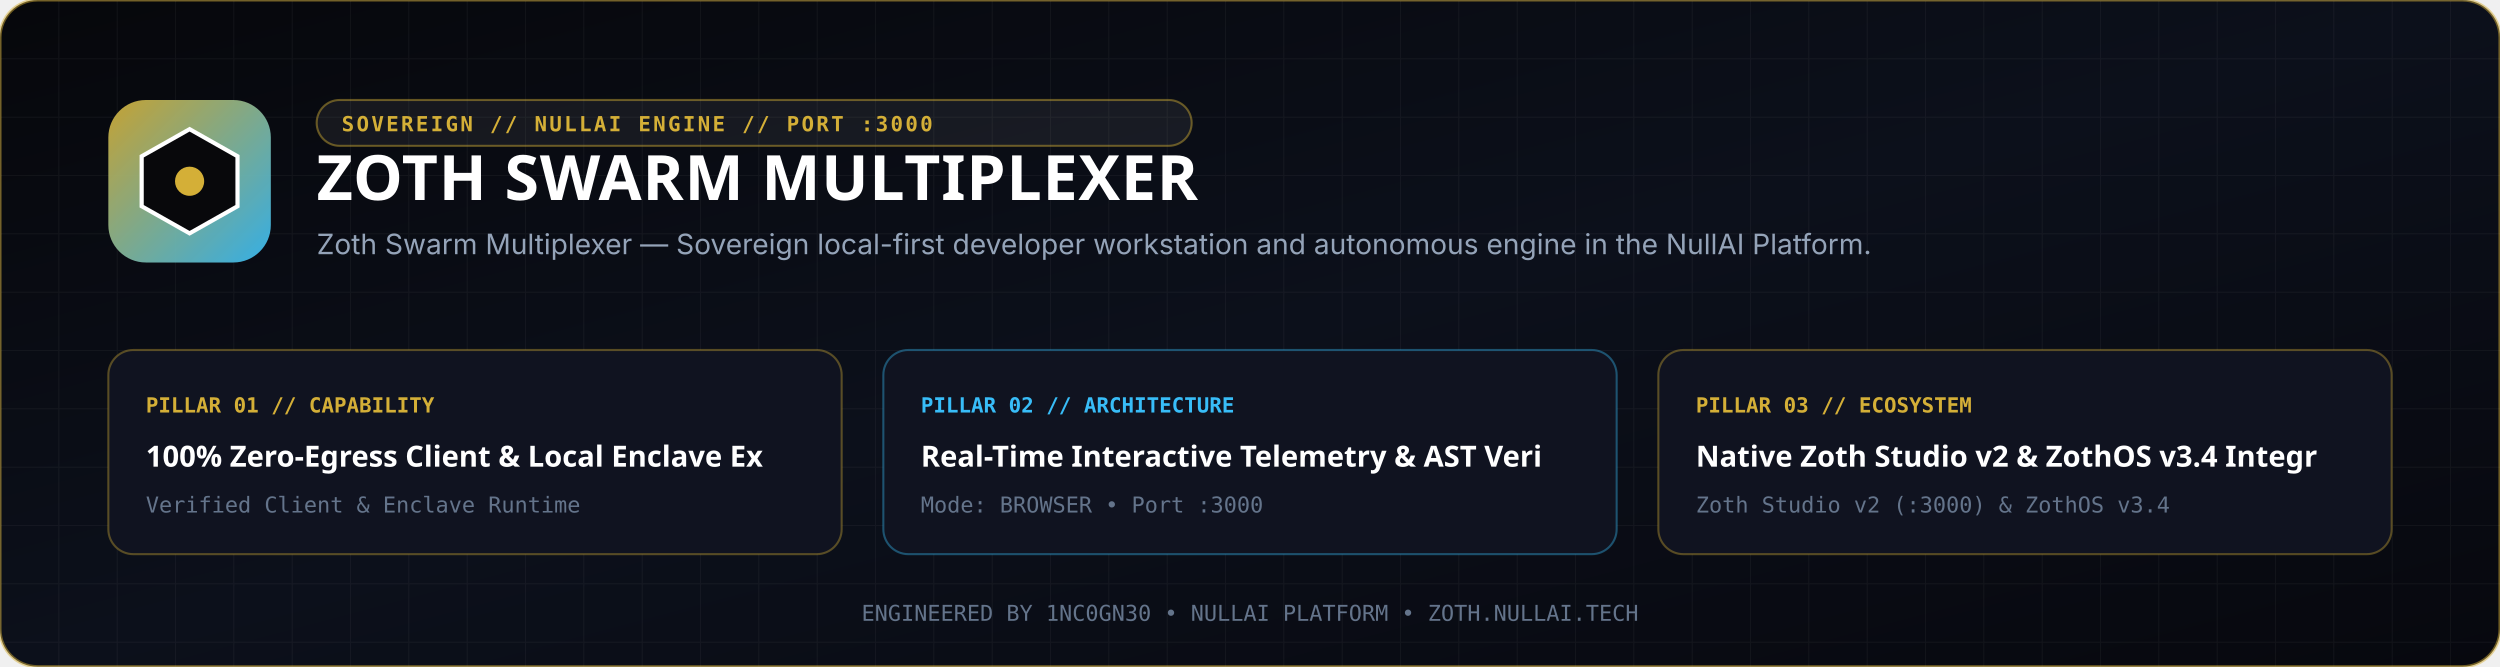
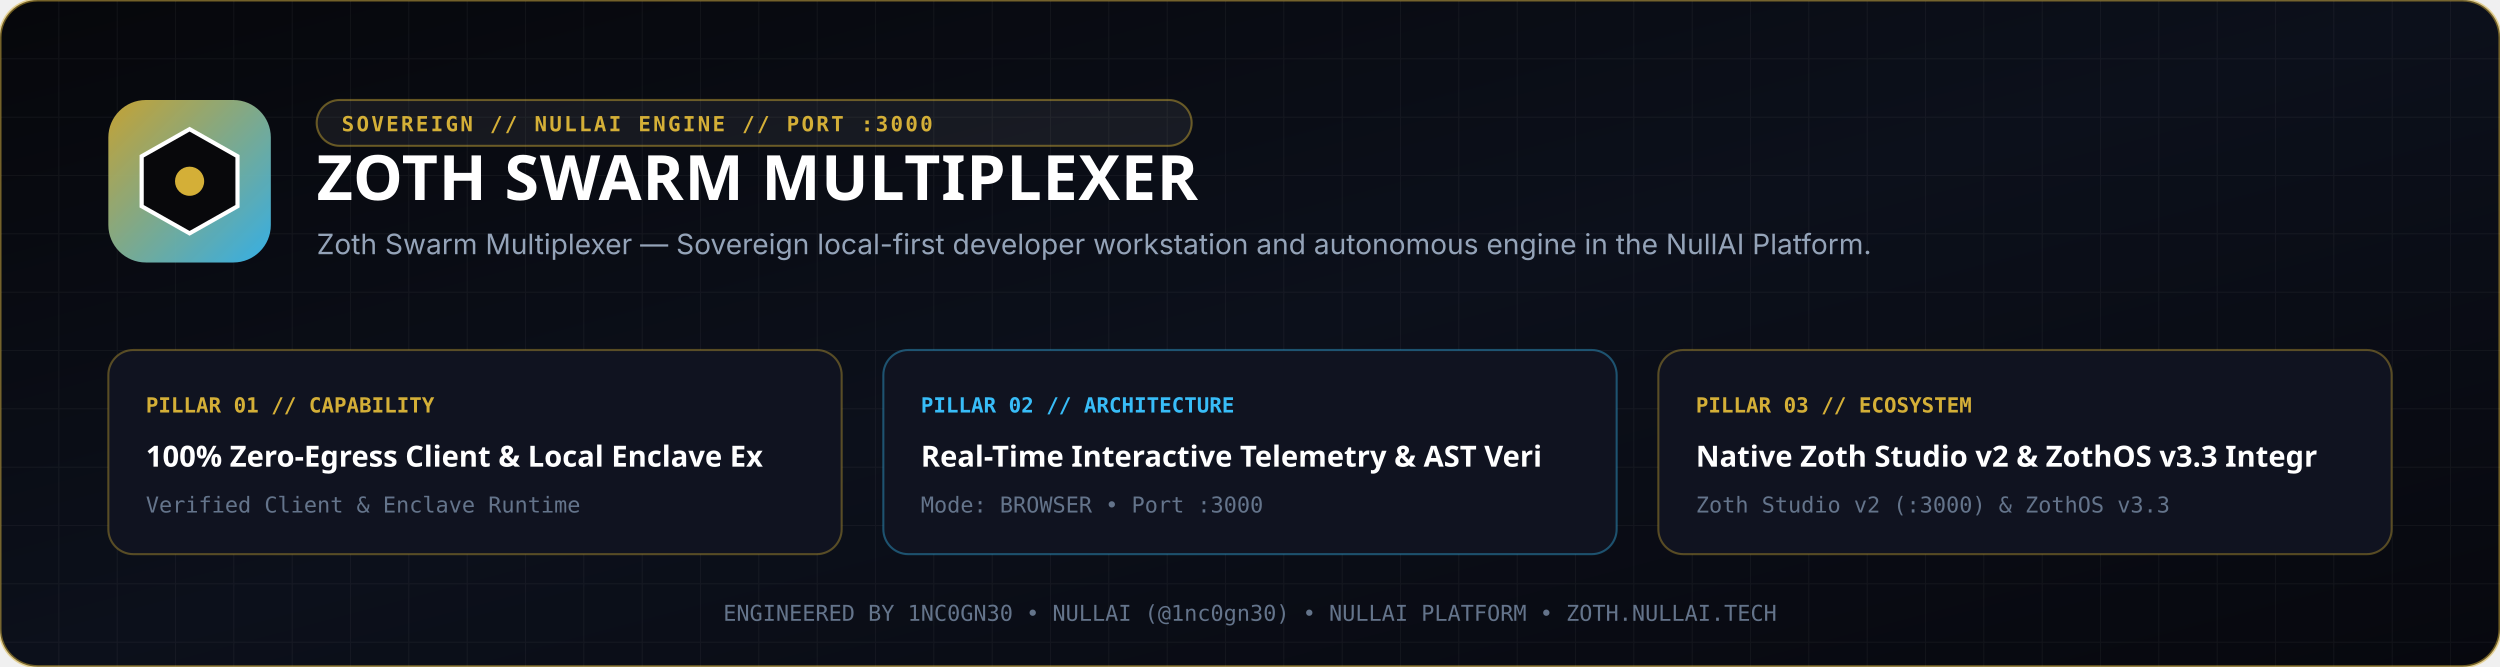
<svg xmlns="http://www.w3.org/2000/svg" viewBox="0 0 1200 320" width="100%" height="100%">
  <defs>
    <linearGradient id="bg" x1="0%" y1="0%" x2="100%" y2="100%">
      <stop offset="0%" stop-color="#06070B" />
      <stop offset="50%" stop-color="#0C101B" />
      <stop offset="100%" stop-color="#07080E" />
    </linearGradient>
    <linearGradient id="accent" x1="0%" y1="0%" x2="100%" y2="100%">
      <stop offset="0%" stop-color="#D4AF37" />
      <stop offset="100%" stop-color="#38BDF8" />
    </linearGradient>
    <pattern id="grid" width="28" height="28" patternUnits="userSpaceOnUse">
      <path d="M 28 0 L 0 0 0 28" fill="none" stroke="rgba(255,255,255,0.04)" stroke-width="1" />
    </pattern>
  </defs>
  <rect width="1200" height="320" rx="18" fill="url(#bg)" stroke="#D4AF37" stroke-opacity="0.5" stroke-width="1.5" />
  <rect width="1200" height="320" rx="18" fill="url(#grid)" />
  <g transform="translate(52, 48)">
    <rect width="78" height="78" rx="18" fill="url(#accent)" opacity="0.92" />
    <polygon points="39,14 62,27 62,51 39,64 16,51 16,27" fill="#08080B" stroke="#FFFFFF" stroke-width="2" />
    <circle cx="39" cy="39" r="7" fill="#D4AF37" />
  </g>
  <g transform="translate(152, 62)">
    <rect x="0" y="-14" width="420" height="22" rx="11" fill="rgba(255,255,255,0.06)" stroke="#D4AF37" stroke-opacity="0.45" />
    <text x="12" y="1" fill="#D4AF37" font-family="JetBrains Mono, monospace" font-size="10" font-weight="700" letter-spacing="1.1">SOVEREIGN // NULLAI ENGINE // PORT :3000</text>
    <text x="0" y="34" fill="#FFFFFF" font-family="Syne, Space Grotesk, sans-serif" font-size="30" font-weight="800" letter-spacing="0.4">ZOTH SWARM MULTIPLEXER</text>
    <text x="0" y="60" fill="#94A3B8" font-family="Inter, sans-serif" font-size="13.5">Zoth Swarm Multiplexer — Sovereign local-first developer workstation and autonomous engine in the NullAI Platform.</text>
  </g>
  <g transform="translate(52, 168)">
    <rect x="0" y="0" width="352" height="98" rx="12" fill="#101320" stroke="#D4AF37" stroke-opacity="0.38" />
    <text x="18" y="30" fill="#D4AF37" font-family="JetBrains Mono, monospace" font-size="10" font-weight="700">PILLAR 01 // CAPABILITY</text>
    <text x="18" y="56" fill="#FFFFFF" font-family="Space Grotesk, sans-serif" font-size="14" font-weight="700">100% Zero-Egress Client &amp; Local Enclave Ex</text>
    <text x="18" y="78" fill="#64748B" font-family="JetBrains Mono, monospace" font-size="10.5">Verified Client &amp; Enclave Runtime</text>
    <rect x="372" y="0" width="352" height="98" rx="12" fill="#101320" stroke="#38BDF8" stroke-opacity="0.38" />
    <text x="390" y="30" fill="#38BDF8" font-family="JetBrains Mono, monospace" font-size="10" font-weight="700">PILLAR 02 // ARCHITECTURE</text>
    <text x="390" y="56" fill="#FFFFFF" font-family="Space Grotesk, sans-serif" font-size="14" font-weight="700">Real-Time Interactive Telemetry &amp; AST Veri</text>
    <text x="390" y="78" fill="#64748B" font-family="JetBrains Mono, monospace" font-size="10.5">Mode: BROWSER • Port :3000</text>
    <rect x="744" y="0" width="352" height="98" rx="12" fill="#101320" stroke="#D4AF37" stroke-opacity="0.38" />
    <text x="762" y="30" fill="#D4AF37" font-family="JetBrains Mono, monospace" font-size="10" font-weight="700">PILLAR 03 // ECOSYSTEM</text>
-     <text x="762" y="56" fill="#FFFFFF" font-family="Space Grotesk, sans-serif" font-size="14" font-weight="700">Native Zoth Studio v2 &amp; ZothOS v3.4 Integr</text>
-     <text x="762" y="78" fill="#64748B" font-family="JetBrains Mono, monospace" font-size="10.5">Zoth Studio v2 (:3000) &amp; ZothOS v3.4</text>
+     <text x="762" y="56" fill="#FFFFFF" font-family="Space Grotesk, sans-serif" font-size="14" font-weight="700">Native Zoth Studio v2 &amp; ZothOS v3.3 Integr</text>
+     <text x="762" y="78" fill="#64748B" font-family="JetBrains Mono, monospace" font-size="10.5">Zoth Studio v2 (:3000) &amp; ZothOS v3.3</text>
  </g>
  <text x="600" y="298" text-anchor="middle" fill="#64748B" font-family="JetBrains Mono, monospace" font-size="10.5">
-     ENGINEERED BY 1NC0GN30  •  NULLAI PLATFORM  •  ZOTH.NULLAI.TECH
+     ENGINEERED BY 1NC0GN30 • NULLAI (@1nc0gn30)  •  NULLAI PLATFORM  •  ZOTH.NULLAI.TECH
  </text>
</svg>
